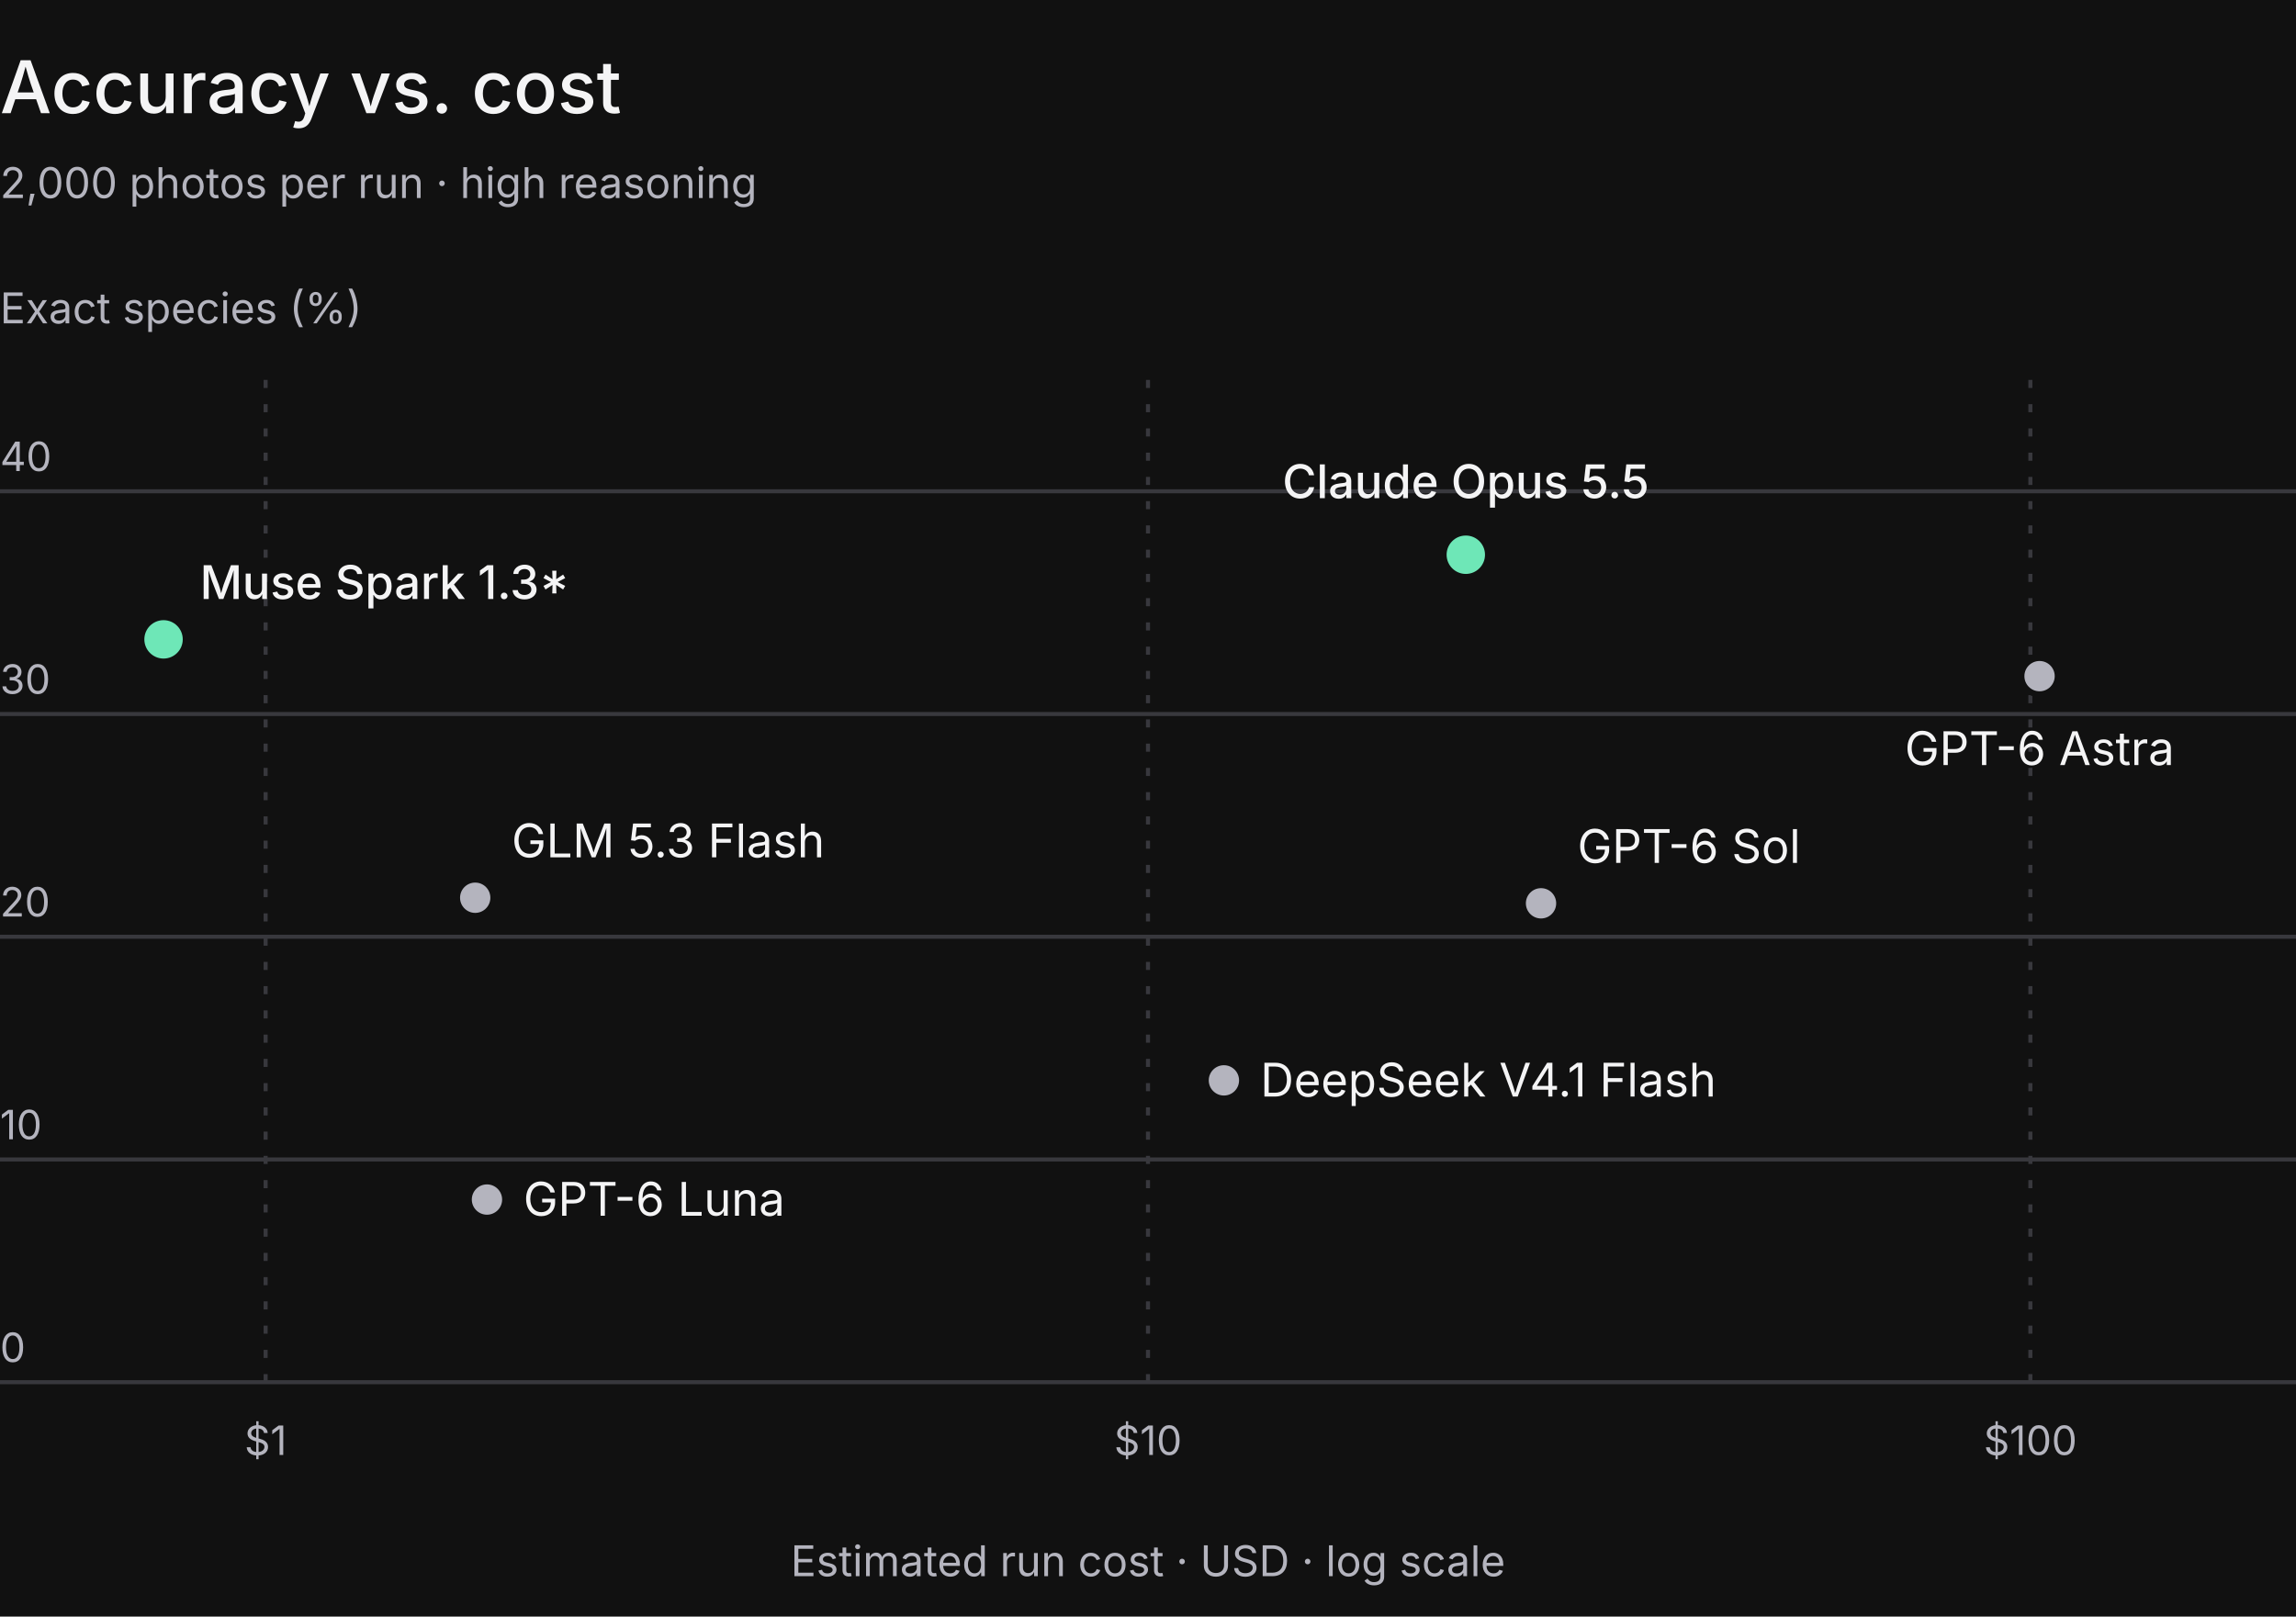
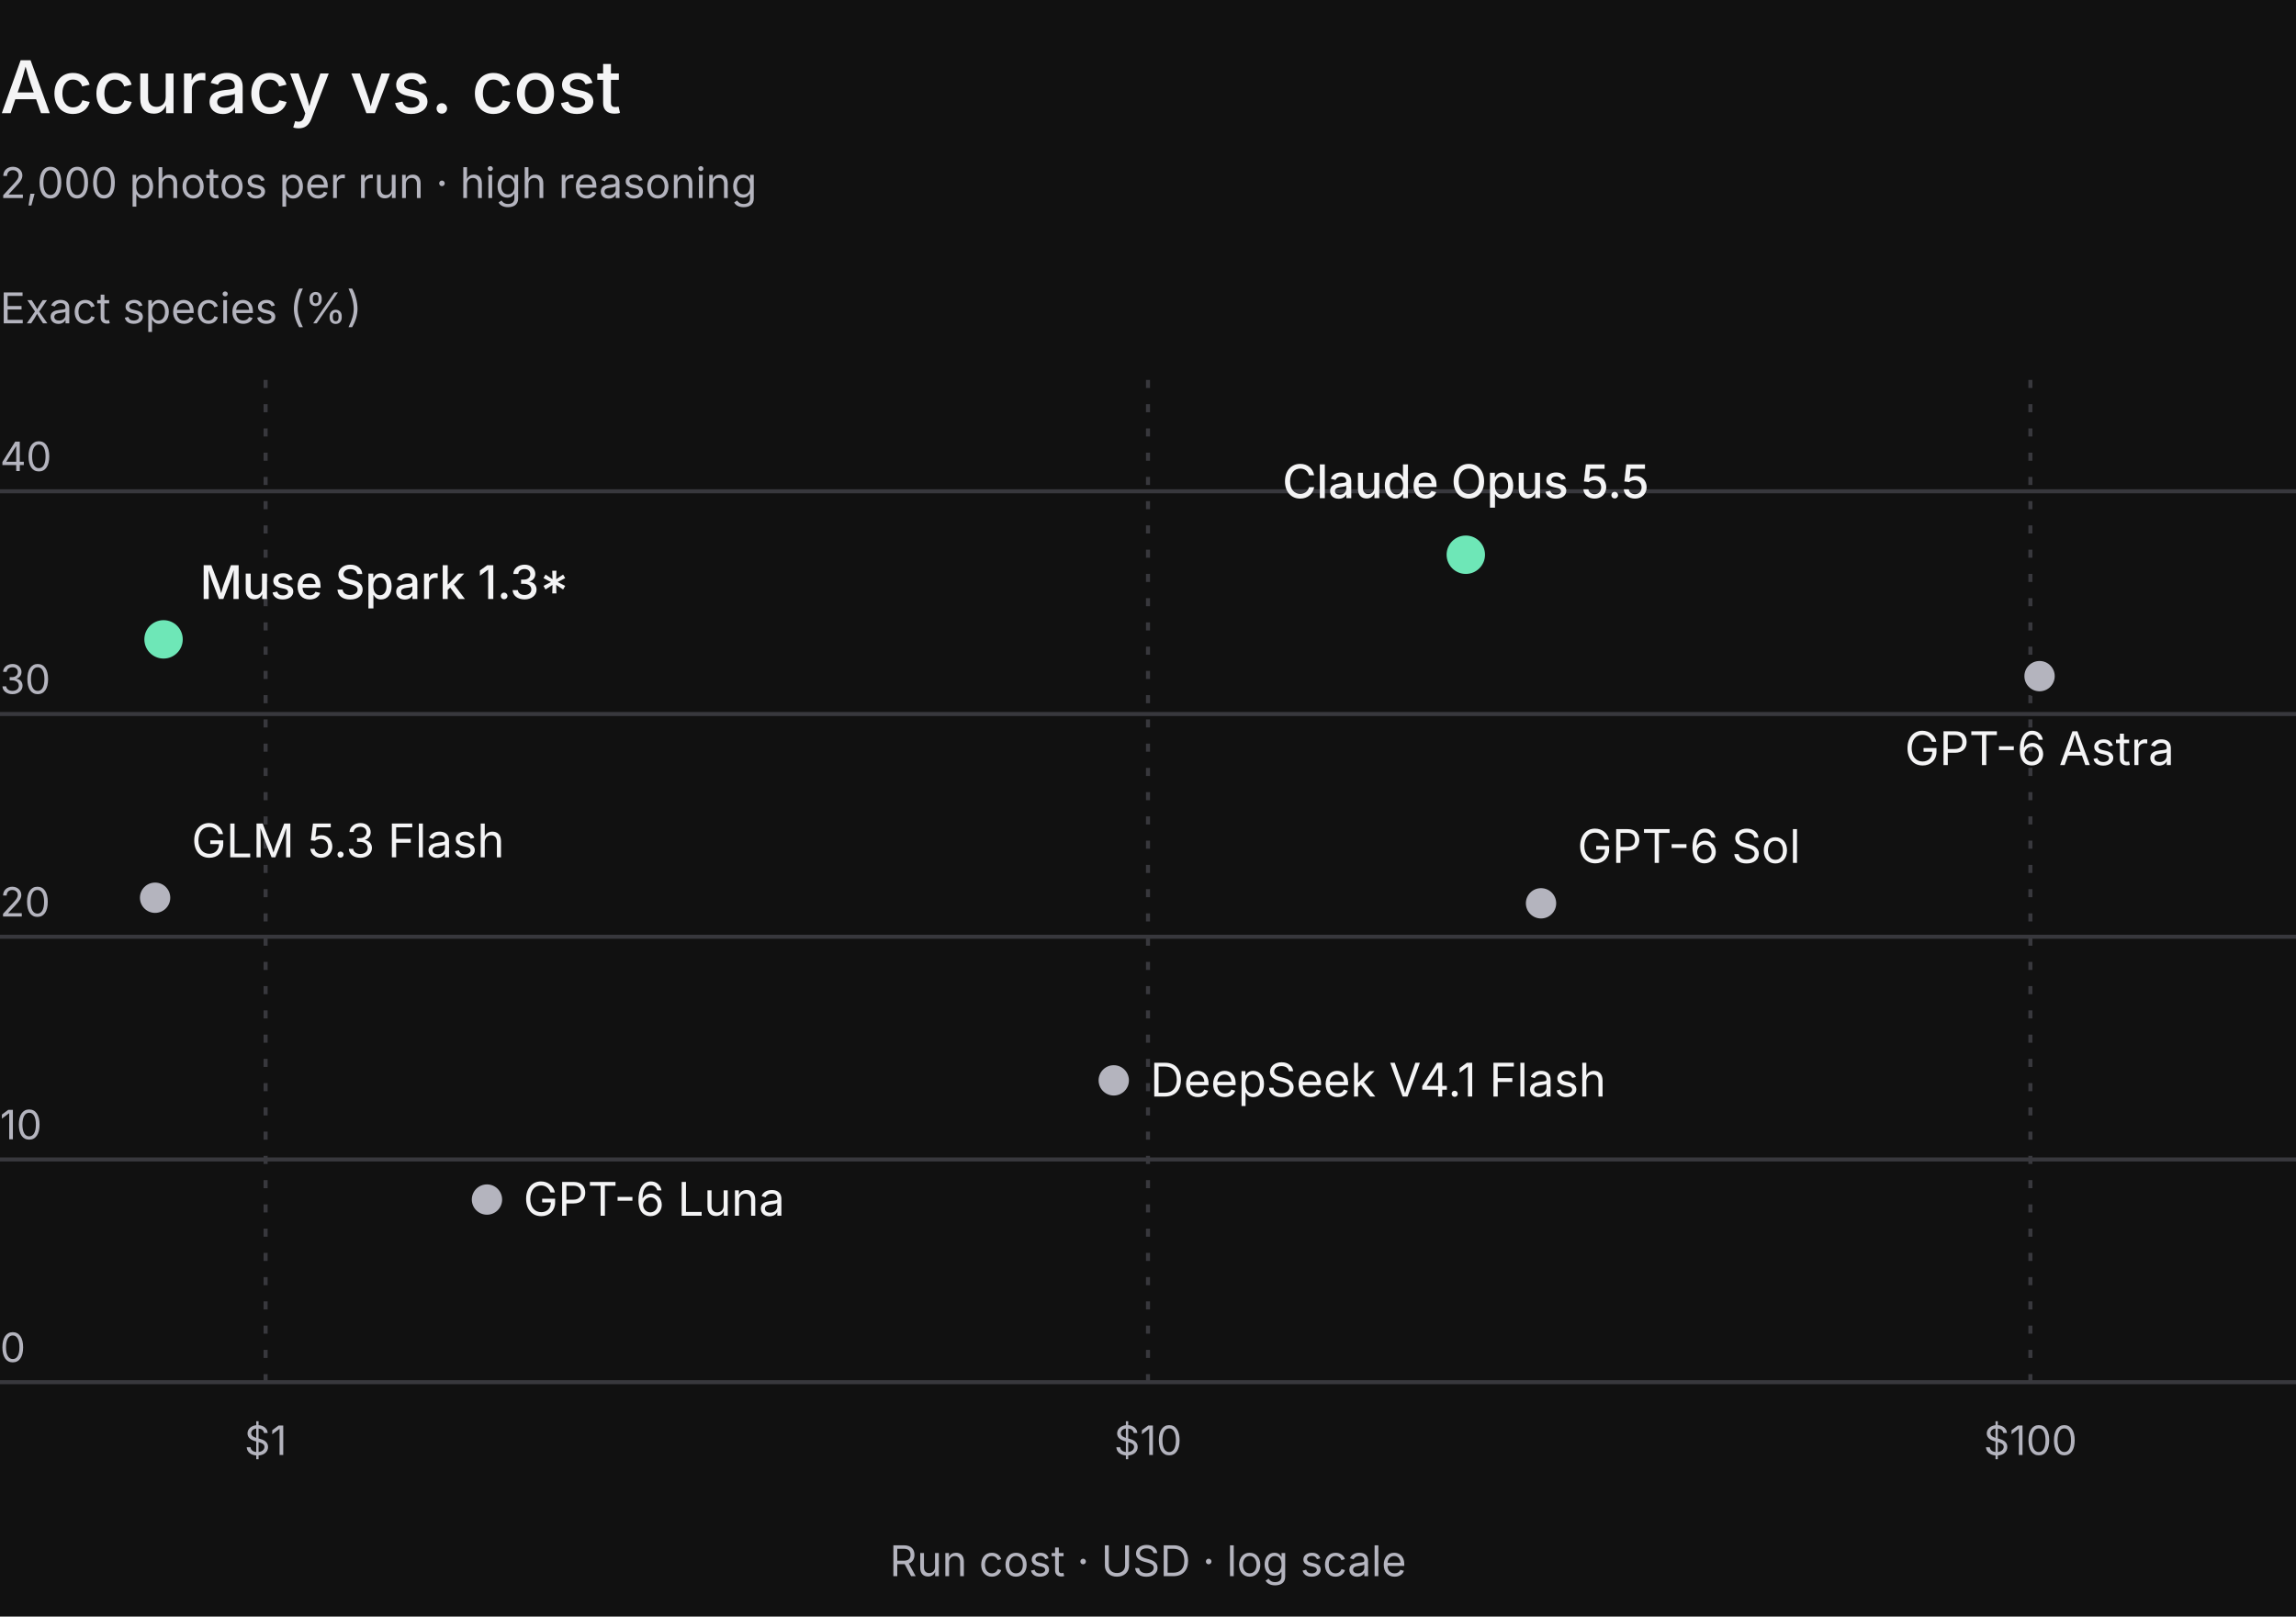
<svg xmlns="http://www.w3.org/2000/svg" width="568" height="400" viewBox="0 0 568 400" role="img" aria-labelledby="title description">
  <rect width="568" height="400" fill="#111111" />
  <text x="0" y="28" fill="#f4f4f5" font-family="Inter, ui-sans-serif, system-ui, sans-serif" font-size="18" font-weight="500" text-anchor="start">Accuracy vs. cost</text>
  <text x="0" y="49" fill="#b4b4be" font-family="Inter, ui-sans-serif, system-ui, sans-serif" font-size="10.5" font-weight="400" text-anchor="start">2,000 photos per run · high reasoning</text>
  <text x="0" y="80" fill="#b4b4be" font-family="Inter, ui-sans-serif, system-ui, sans-serif" font-size="10.5" font-weight="400" text-anchor="start">Exact species (%)</text>
  <line x1="0" y1="342.00" x2="568" y2="342.00" stroke="#38383d" />
  <text x="0" y="337.0" fill="#b4b4be" font-family="Inter, ui-sans-serif, system-ui, sans-serif" font-size="10" font-weight="400" text-anchor="start">0</text>
  <line x1="0" y1="286.89" x2="568" y2="286.89" stroke="#38383d" />
  <text x="0" y="281.889" fill="#b4b4be" font-family="Inter, ui-sans-serif, system-ui, sans-serif" font-size="10" font-weight="400" text-anchor="start">10</text>
  <line x1="0" y1="231.78" x2="568" y2="231.78" stroke="#38383d" />
  <text x="0" y="226.778" fill="#b4b4be" font-family="Inter, ui-sans-serif, system-ui, sans-serif" font-size="10" font-weight="400" text-anchor="start">20</text>
  <line x1="0" y1="176.67" x2="568" y2="176.67" stroke="#38383d" />
  <text x="0" y="171.667" fill="#b4b4be" font-family="Inter, ui-sans-serif, system-ui, sans-serif" font-size="10" font-weight="400" text-anchor="start">30</text>
  <line x1="0" y1="121.56" x2="568" y2="121.56" stroke="#38383d" />
  <text x="0" y="116.556" fill="#b4b4be" font-family="Inter, ui-sans-serif, system-ui, sans-serif" font-size="10" font-weight="400" text-anchor="start">40</text>
  <line x1="65.71" y1="94" x2="65.71" y2="342" stroke="#38383d" stroke-dasharray="2 4" />
  <text x="65.711" y="360" fill="#b4b4be" font-family="Inter, ui-sans-serif, system-ui, sans-serif" font-size="10" font-weight="400" text-anchor="middle">$1</text>
  <line x1="284.00" y1="94" x2="284.00" y2="342" stroke="#38383d" stroke-dasharray="2 4" />
  <text x="284.0" y="360" fill="#b4b4be" font-family="Inter, ui-sans-serif, system-ui, sans-serif" font-size="10" font-weight="400" text-anchor="middle">$10</text>
  <line x1="502.29" y1="94" x2="502.29" y2="342" stroke="#38383d" stroke-dasharray="2 4" />
  <text x="502.289" y="360" fill="#b4b4be" font-family="Inter, ui-sans-serif, system-ui, sans-serif" font-size="10" font-weight="400" text-anchor="middle">$100</text>
  <circle cx="362.62" cy="137.26" r="5.5" fill="#6ee7b7" stroke="#111111" stroke-width="1.5" />
  <text x="362.622" y="123.262" fill="#f4f4f5" font-family="Inter, ui-sans-serif, system-ui, sans-serif" font-size="11.5" font-weight="500" text-anchor="middle">Claude Opus 5.5</text>
  <circle cx="40.46" cy="158.20" r="5.5" fill="#6ee7b7" stroke="#111111" stroke-width="1.5" />
  <text x="49.46" y="148.204" fill="#f4f4f5" font-family="Inter, ui-sans-serif, system-ui, sans-serif" font-size="11.5" font-weight="500" text-anchor="start">Muse Spark 1.3*</text>
  <circle cx="504.56" cy="167.30" r="4.5" fill="#b4b4be" stroke="#111111" stroke-width="1.5" />
  <text x="504.561" y="189.298" fill="#f4f4f5" font-family="Inter, ui-sans-serif, system-ui, sans-serif" font-size="11.5" font-weight="400" text-anchor="middle">GPT-6 Astra</text>
-   <circle cx="117.56" cy="222.13" r="4.5" fill="#b4b4be" stroke="#111111" stroke-width="1.5" />
-   <text x="126.564" y="212.133" fill="#f4f4f5" font-family="Inter, ui-sans-serif, system-ui, sans-serif" font-size="11.5" font-weight="400" text-anchor="start">GLM 5.3 Flash</text>
+   <circle cx="38.37" cy="222.13" r="4.5" fill="#b4b4be" stroke="#111111" stroke-width="1.5" />
+   <text x="47.367" y="212.133" fill="#f4f4f5" font-family="Inter, ui-sans-serif, system-ui, sans-serif" font-size="11.5" font-weight="400" text-anchor="start">GLM 5.3 Flash</text>
  <circle cx="381.23" cy="223.51" r="4.5" fill="#b4b4be" stroke="#111111" stroke-width="1.5" />
  <text x="390.228" y="213.511" fill="#f4f4f5" font-family="Inter, ui-sans-serif, system-ui, sans-serif" font-size="11.5" font-weight="400" text-anchor="start">GPT-6 Sol</text>
-   <circle cx="302.78" cy="267.32" r="4.5" fill="#b4b4be" stroke="#111111" stroke-width="1.5" />
-   <text x="311.784" y="271.324" fill="#f4f4f5" font-family="Inter, ui-sans-serif, system-ui, sans-serif" font-size="11.5" font-weight="400" text-anchor="start">DeepSeek V4.1 Flash</text>
+   <circle cx="275.53" cy="267.32" r="4.5" fill="#b4b4be" stroke="#111111" stroke-width="1.5" />
+   <text x="284.535" y="271.324" fill="#f4f4f5" font-family="Inter, ui-sans-serif, system-ui, sans-serif" font-size="11.5" font-weight="400" text-anchor="start">DeepSeek V4.1 Flash</text>
  <circle cx="120.47" cy="296.81" r="4.5" fill="#b4b4be" stroke="#111111" stroke-width="1.5" />
  <text x="129.467" y="300.809" fill="#f4f4f5" font-family="Inter, ui-sans-serif, system-ui, sans-serif" font-size="11.5" font-weight="400" text-anchor="start">GPT-6 Luna</text>
-   <text x="284.0" y="390" fill="#b4b4be" font-family="Inter, ui-sans-serif, system-ui, sans-serif" font-size="10.5" font-weight="400" text-anchor="middle">Estimated run cost · USD · log scale</text>
+   <text x="284.0" y="390" fill="#b4b4be" font-family="Inter, ui-sans-serif, system-ui, sans-serif" font-size="10.5" font-weight="400" text-anchor="middle">Run cost · USD · log scale</text>
</svg>
